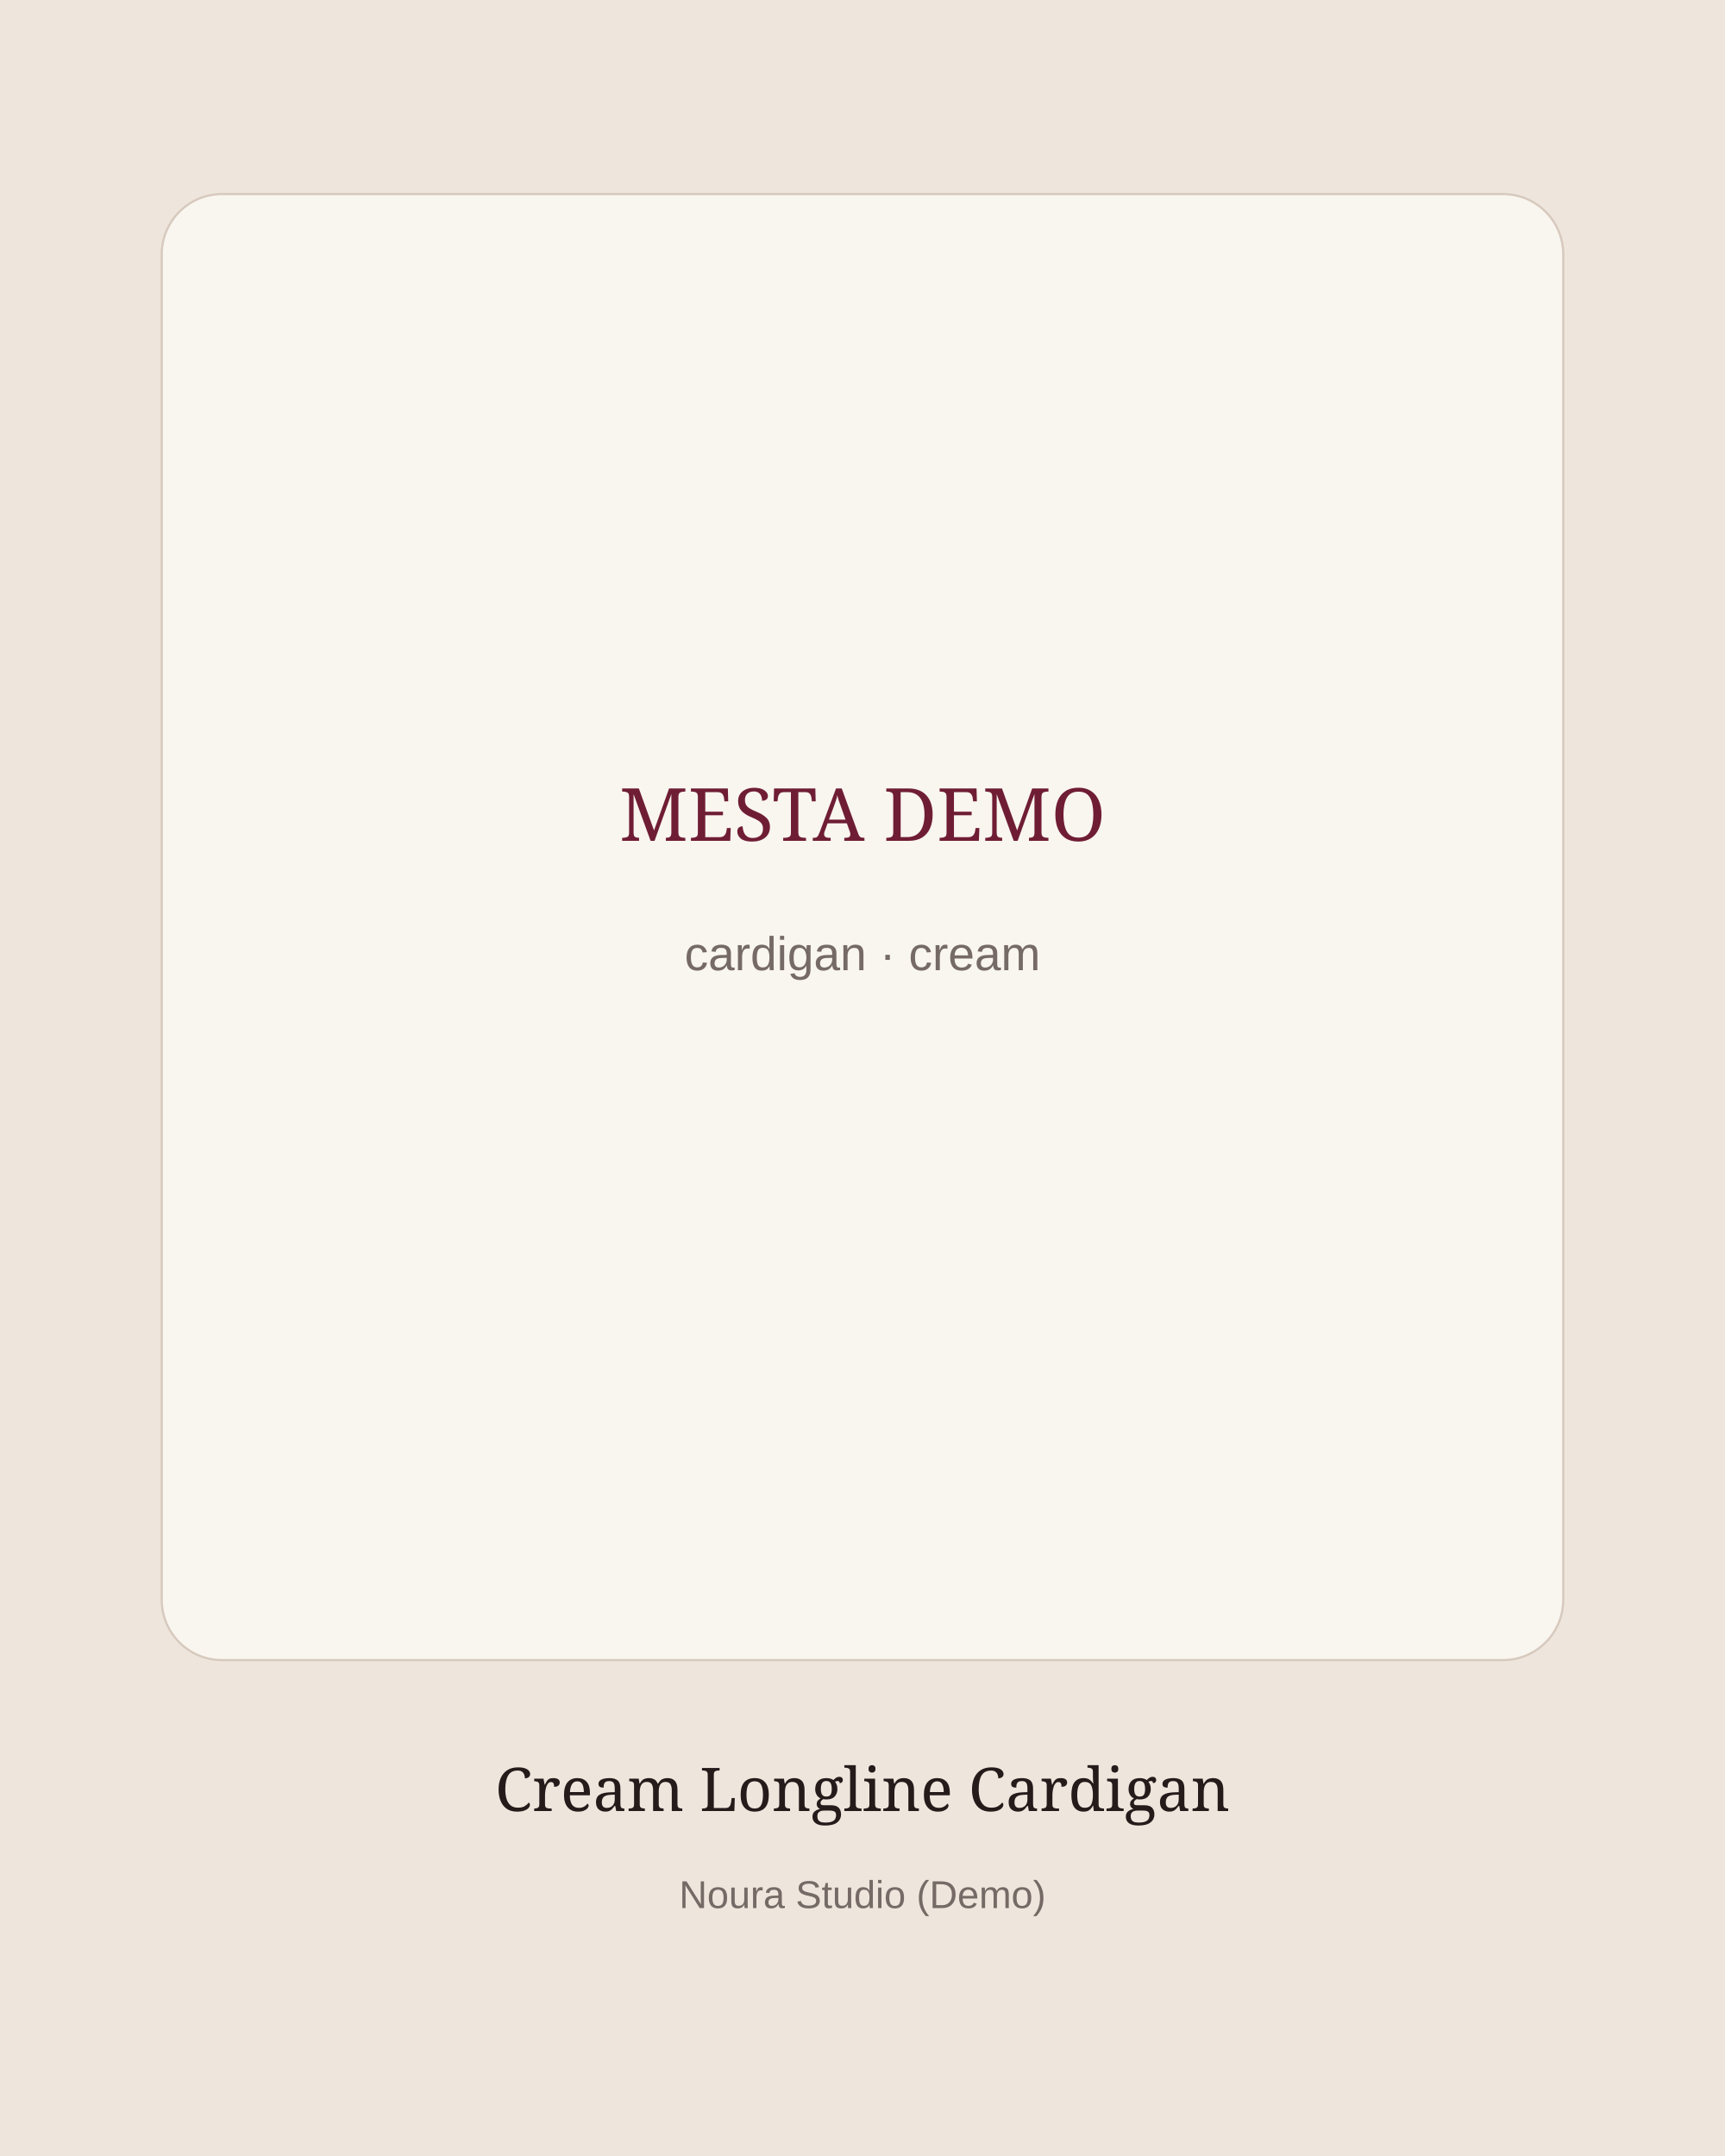
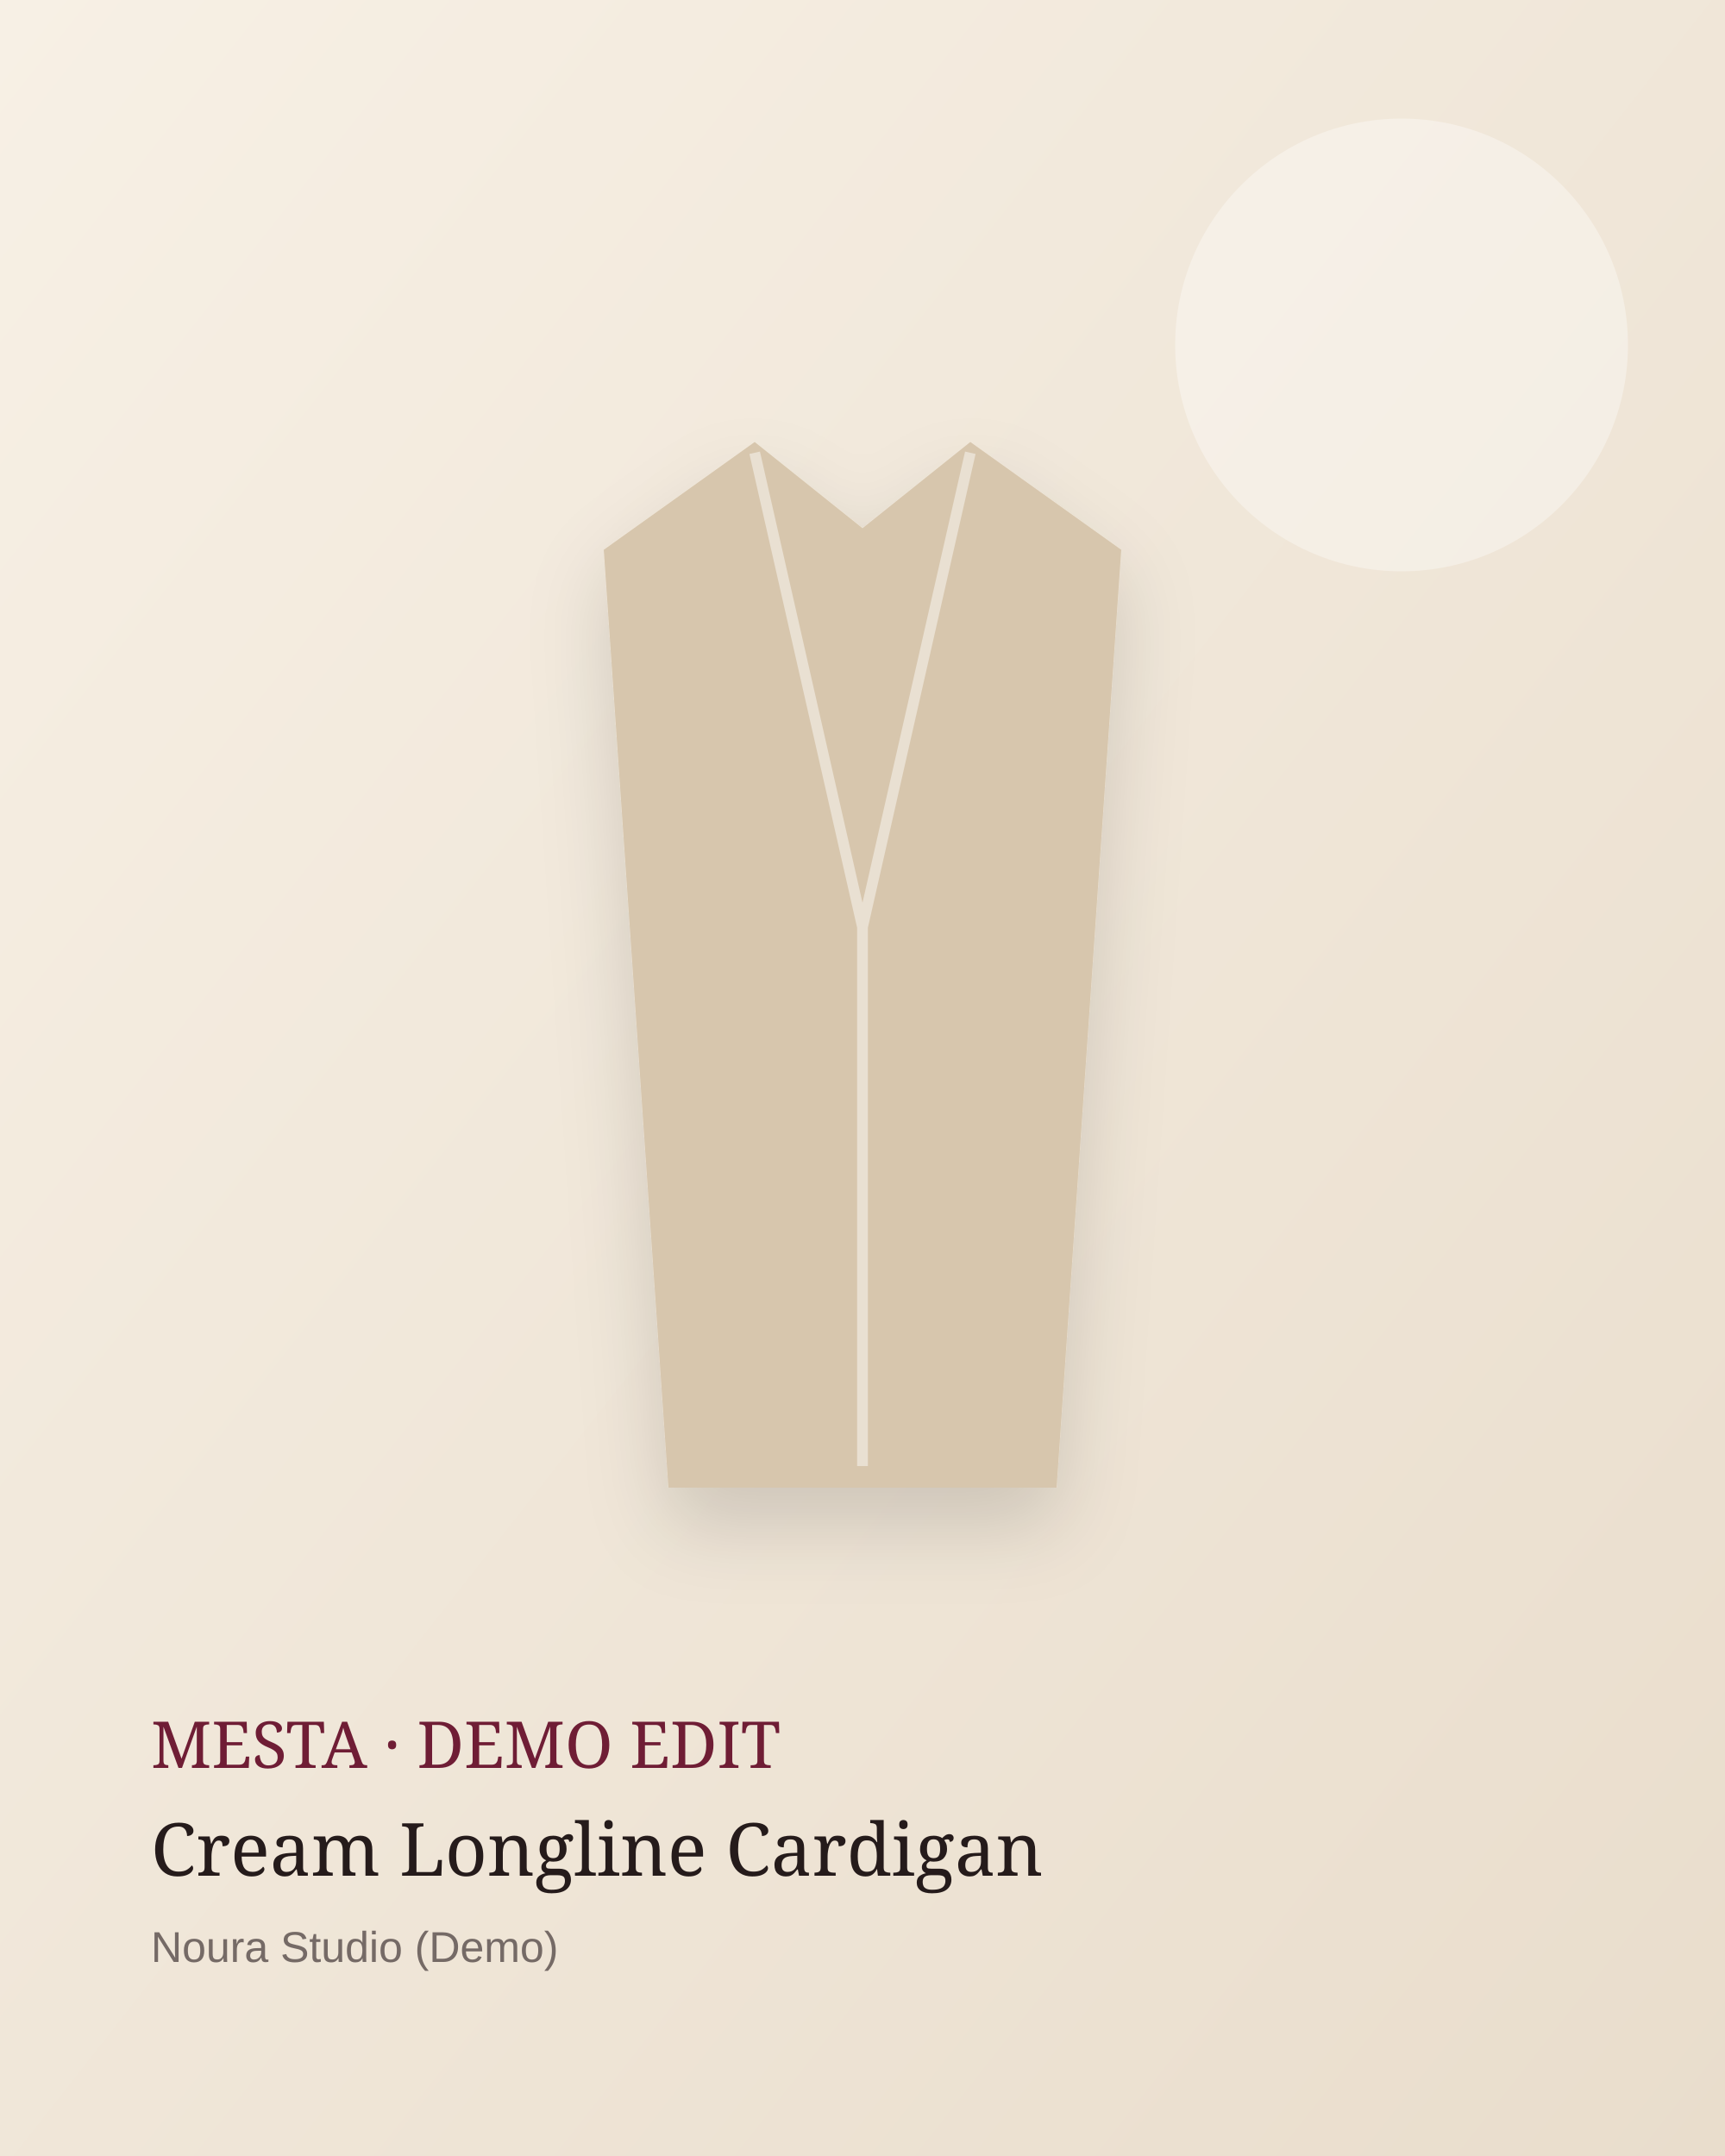
<svg xmlns="http://www.w3.org/2000/svg" width="800" height="1000" viewBox="0 0 800 1000">
-   <rect width="800" height="1000" fill="#eee6dc" />
-   <rect x="75" y="90" width="650" height="680" rx="28" fill="#f9f5ef" stroke="#d7c9bd" />
-   <text x="400" y="390" text-anchor="middle" font-family="Georgia" font-size="34" fill="#6f1d35">MESTA DEMO</text>
-   <text x="400" y="450" text-anchor="middle" font-family="Arial" font-size="22" fill="#756a66">cardigan · cream</text>
-   <text x="400" y="840" text-anchor="middle" font-family="Georgia" font-size="28" fill="#251b1b">Cream Longline Cardigan</text>
-   <text x="400" y="885" text-anchor="middle" font-family="Arial" font-size="18" fill="#756a66">Noura Studio (Demo)</text>
+   <defs>
+     <filter id="s" x="-20%" y="-20%" width="140%" height="140%">
+       <feDropShadow dx="0" dy="18" stdDeviation="18" flood-opacity=".14" />
+     </filter>
+     <linearGradient id="bg" x1="0" y1="0" x2="1" y2="1">
+       <stop stop-color="#f7f0e5" />
+       <stop offset="1" stop-color="#e9ddcc" />
+     </linearGradient>
+   </defs>
+   <rect width="800" height="1000" fill="url(#bg)" />
+   <circle cx="650" cy="160" r="105" fill="#fff" opacity=".34" />
+   <g filter="url(#s)">
+     <path d="M280 255 L350 205 400 245 450 205 520 255 490 690 310 690Z" fill="#d7c6ad" />
+     <path d="M350 210 400 430 450 210 M400 430 400 680" fill="none" stroke="#fff" stroke-opacity=".45" stroke-width="5" />
+   </g>
+   <text x="70" y="820" font-family="Georgia,serif" font-size="30" fill="#6f1d35">MESTA · DEMO EDIT</text>
+   <text x="70" y="870" font-family="Georgia,serif" font-size="34" fill="#251b1b">Cream Longline Cardigan</text>
+   <text x="70" y="910" font-family="Arial,sans-serif" font-size="20" fill="#756a66">Noura Studio (Demo)</text>
</svg>
